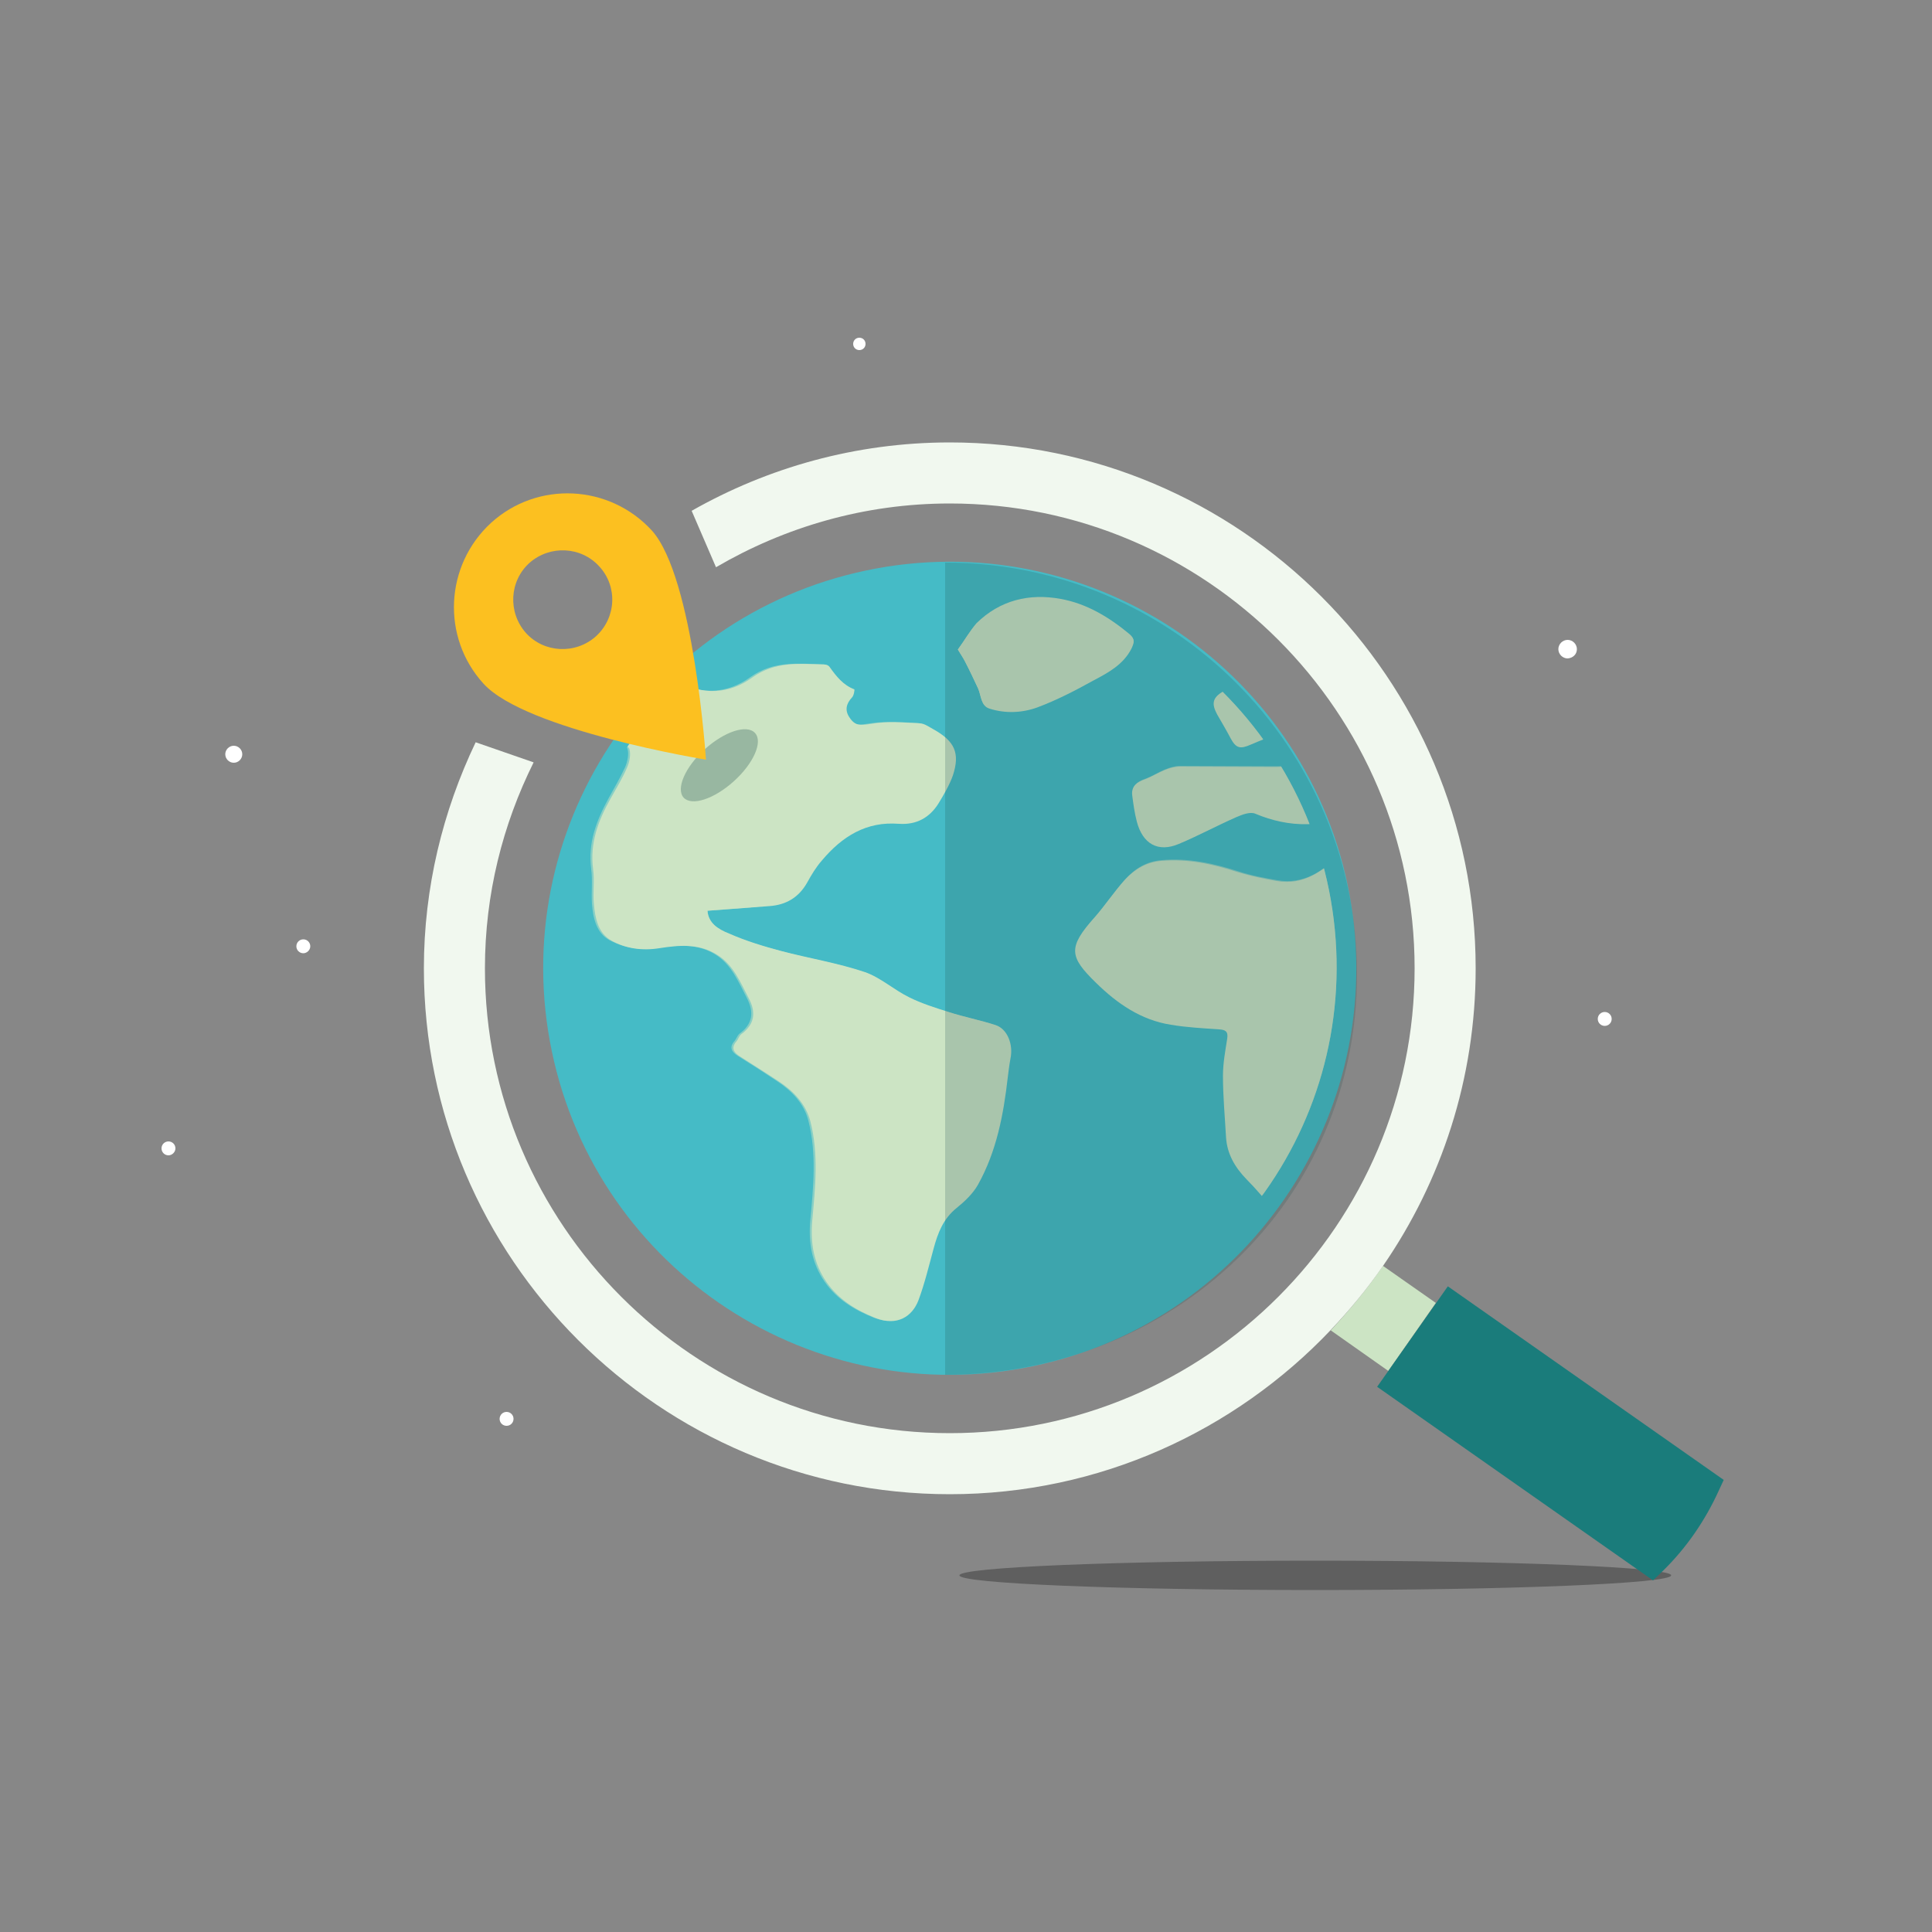
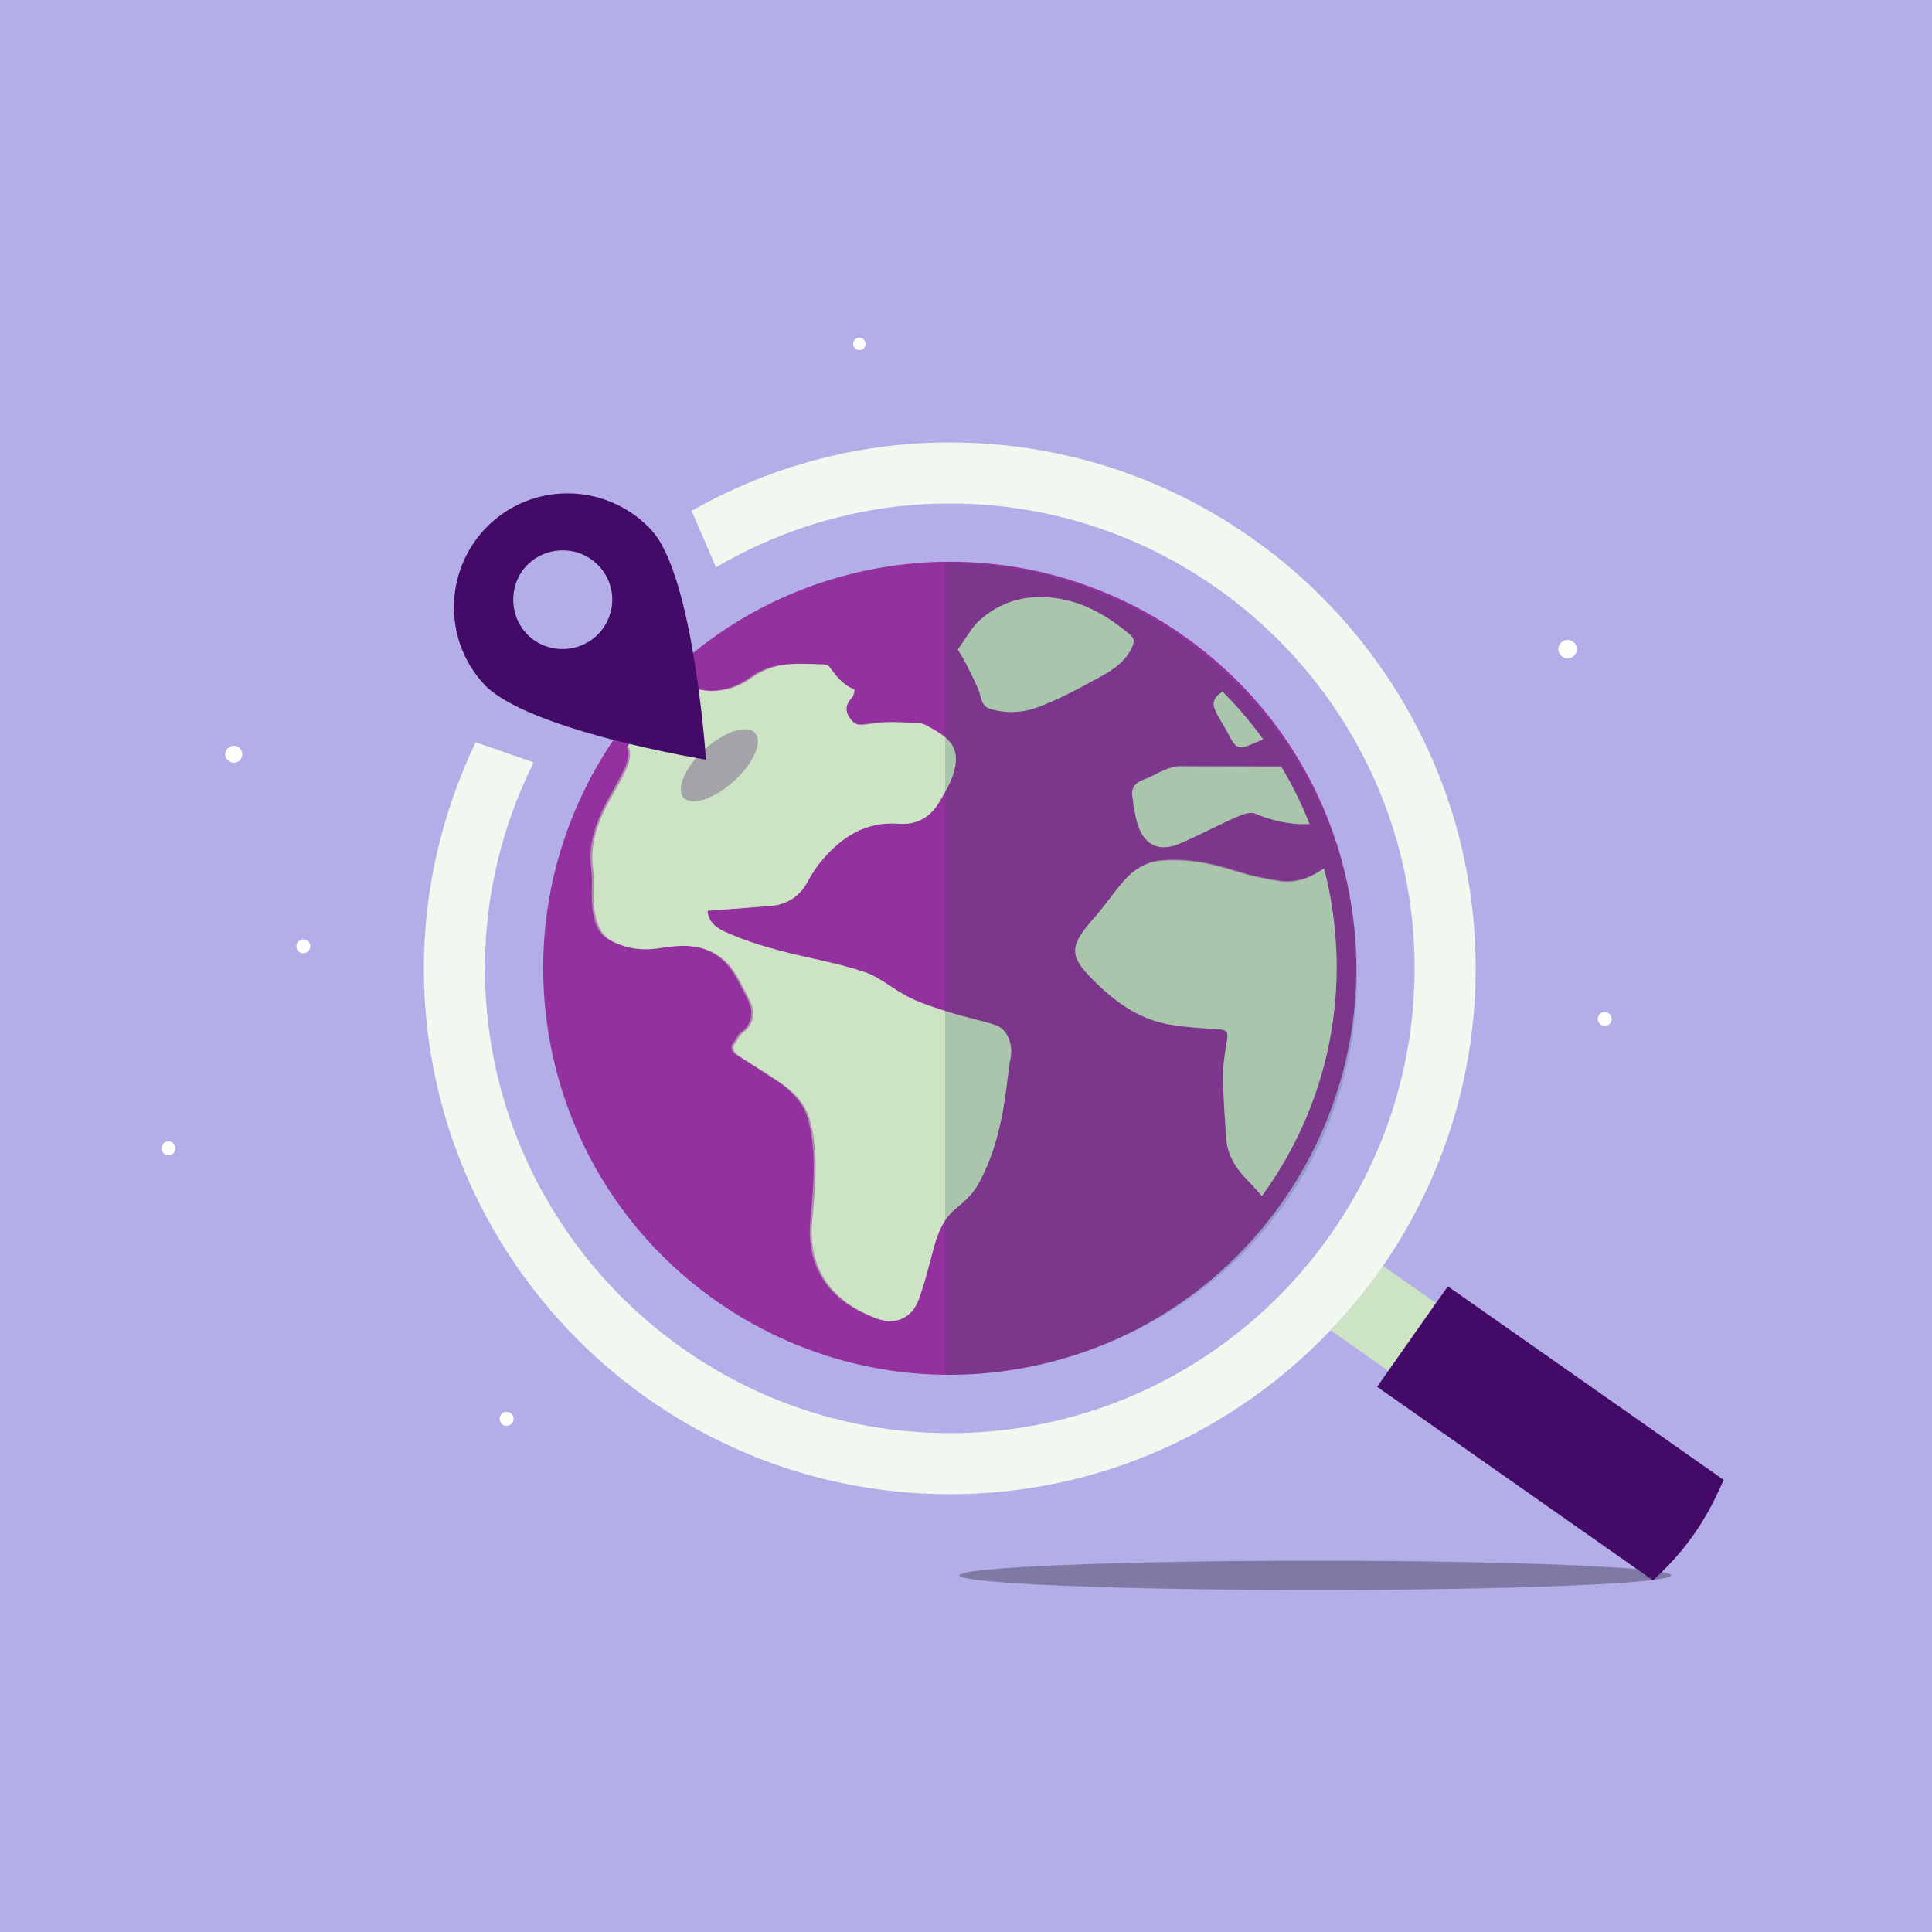
<svg xmlns="http://www.w3.org/2000/svg" xmlns:xlink="http://www.w3.org/1999/xlink" version="1.1" id="Layer_1" x="0px" y="0px" viewBox="0 0 500 500" style="enable-background:new 0 0 500 500;">
-   <style type="text/css"> .st0{fill:#878787;} .st1{opacity:0.3;} .st2{fill:#45BBC6;} .st3{clip-path:url(#SVGID_2_);} .st4{fill:#CCE4C4;} .st5{opacity:0.5;} .st6{fill:#F1F8EF;} .st7{fill:#1E4C4C;} .st8{fill:#FCC020;} .st9{fill:#1A7C7B;} .st10{opacity:0.2;fill:#1E4C4C;} .st11{fill:#FFFFFF;} </style>
+   <style type="text/css"> .st0{fill:#b4aee8;} .st1{opacity:0.3;} .st2{fill:#93329e;} .st3{clip-path:url(#SVGID_2_);} .st4{fill:#CCE4C4;} .st5{opacity:0.5;} .st6{fill:#F1F8EF;} .st7{fill:#440a67;} .st8{fill:#440a67;} .st9{fill:#440a67;} .st10{opacity:0.2;fill:#1E4C4C;} .st11{fill:#FFFFFF;} </style>
  <rect class="st0" width="500" height="500" />
  <g>
    <g class="st1">
      <path d="M248.3,407.7c0,2.1,41.2,3.8,92.1,3.8c50.8,0,92.1-1.7,92.1-3.8c0-2.1-41.2-3.8-92.1-3.8 C289.5,403.9,248.3,405.6,248.3,407.7z" />
    </g>
    <g>
      <g>
        <ellipse transform="matrix(0.9788 -0.2048 0.2048 0.9788 -46.1169 55.6414)" class="st2" cx="245.8" cy="250.6" rx="105.2" ry="105.2" />
      </g>
      <g>
        <defs>
          <ellipse id="SVGID_1_" transform="matrix(0.9926 -0.1217 0.1217 0.9926 -28.6265 31.7133)" cx="245.3" cy="250.2" rx="100.6" ry="100.6" />
        </defs>
        <clipPath id="SVGID_2_">
          <use xlink:href="#SVGID_1_" style="overflow:visible;" />
        </clipPath>
        <g class="st3">
          <g>
            <path class="st4" d="M449.6,212.7c1.2,0.7,2.7,1.2,3.6,2.1c2.6,2.6,5,5.3,7.4,8.1c1.1,1.2,2,1.4,3,0.1c1.5-2.1,2.9-4.4,4.6-6.4 c3.2-3.7,3.1-8.9-0.9-11.8c-3.6-2.6-7.3-5-10.9-7.4c-1.3-0.8-2.1-1.6,0-2.4c0.6-0.2,1.2-0.7,1.9-0.8c4.8-0.4,9.6-0.9,14.4-1.1 c3.3-0.2,6.3-1,8.1-3.7c2.4-3.4,4.3-7.1,6.2-10.8c0.9-1.9-0.4-4.7-2.4-5.4c-1.8-0.6-3.7-1.2-5.6-1.2 c-5.5-0.2-10.9-0.1-16.4-0.2c-2.6-0.1-5.2-0.6-7.9-0.6c-4.6,0-9.3,0.5-13.9,0.5c-5.5,0-11-0.1-16.5-0.6 c-4-0.4-7.8-1.7-11.8-2.2c-6.2-0.9-12.5-0.7-18.4-3.2c-1.4-0.6-3.2-1.1-4.5-0.6c-4,1.6-8.1,3.3-11.8,5.6 c-6.4,4-13.1,6.6-20.8,5.8c-3.6-0.4-7.1-0.7-10.7-1.2c-3.8-0.6-7.5-1.6-11.3-2.1c-7.1-0.9-13,2.5-18.8,6 c-2.5,1.5-2.6,3.1-1.2,5.7c1.2,2.1,2.4,4.1,3.5,6.2c1.4,2.6,2.5,2.8,5.2,1.6c3-1.3,6-2.4,9.1-3.5c2-0.7,3.1,0.7,3.5,2.4 c0.8,4.1-1.7,6.9-5.9,6.9c-8.4,0-16.8-0.1-25.1-0.1c-1.3,0-2.7,0.4-3.9,0.9c-1.7,0.7-3.3,1.7-5.1,2.4c-2,0.7-3.5,1.7-3.3,4 c0.3,2.3,0.6,4.6,1.2,6.9c1.5,5.8,5.5,8.1,10.9,5.8c5-2.1,9.8-4.7,14.8-6.9c1.6-0.7,3.7-1.5,5-0.9c4.3,1.8,8.8,2.8,13.4,2.7 c2.6,0,5.3-0.1,7.9,0c3.4,0.2,4.7,2.8,2.8,5.6c-0.6,0.8-1.3,1.5-2.1,2.2c-4.6,4.4-9.6,8.1-16.5,6.9c-3.4-0.6-6.8-1.3-10.1-2.3 c-6.4-2.1-13-3.5-19.8-2.9c-3.8,0.3-6.9,2.2-9.4,4.9c-2.8,3.1-5.1,6.6-7.8,9.7c-7,7.8-6.6,10.2,0.4,17 c5.4,5.3,11.6,9.6,19.3,10.8c4.1,0.7,8.3,0.9,12.5,1.2c1.6,0.1,2.4,0.5,2.1,2.4c-0.5,3.2-1.1,6.4-1.1,9.6 c0,5.3,0.5,10.6,0.8,16c0.3,4.3,2.3,7.7,5.3,10.8c2.5,2.5,4.8,5.3,7.1,8c1.1,1.3,2,2.7,3.1,4c1.1,1.3,2.6,1.5,3.8,0.3 c2.5-2.6,5.6-4.9,7.1-8c4-8.3,7.6-16.8,10.7-25.4c2.6-7.2,6.3-13,13.1-16.9c3.4-1.9,6.5-4.6,9.4-7.2c2.4-2.1,2-3.2-0.8-4.5 c-1-0.4-2.2-0.7-3.1-1.2c-8.7-4.9-15.9-11.5-22.2-19.1c-1-1.2-1.3-2.9-1.9-4.4c3.3-1.1,4.5,0.9,5.3,2.6 c3.9,7.4,10.2,11.4,17.9,13.7c2.3,0.7,4.6,0.3,6.3-1.8c2.9-3.6,2.8-5-0.1-8.5c-2.8-3.4-5.2-7.1-7.8-10.6c0,0,0.1-0.2,0.2-0.6 c2.5,0.9,5.1,1.7,7.6,2.7c4.4,1.9,9.2,3.5,12.3,7.4c3.3,4.2,6.6,8.4,9.8,12.7c1.3,1.8,2.3,3.9,3.8,5.4c0.8,0.8,2.6,1.2,3.8,0.9 c1-0.3,2.3-1.6,2.5-2.7c0.7-2.6,0.9-5.3,1.2-8c0.8-7.5,5.5-9.8,11.8-5.8c2.3,1.5,4.2,3.4,6.3,5.2c3.4,2.9,6.5,6.2,10.3,8.5 c5.3,3.2,6.3,2.7,9.7-1.3c2.7-3.2,2.8-5.2,0.6-8.5c-0.8-1.1-1.5-2.2-2.3-3.3c-2.4-3.7-3.2-7.7-2.3-11.9 C447,222.3,448.2,218,449.6,212.7z" />
          </g>
          <g>
            <path class="st4" d="M183.1,235.7c5.5-0.4,10.7-0.8,16-1.2c4.3-0.3,7.6-2.2,9.8-6.1c1.1-2,2.3-4,3.8-5.7 c5.2-6.2,11.5-10.2,20-9.5c4.5,0.3,7.9-1.6,10.2-5.3c1.4-2.3,2.8-4.7,3.7-7.2c1.9-5.8,0.5-8.9-5.1-12c-1.1-0.6-2.3-1.5-3.5-1.5 c-4.1-0.2-8.3-0.6-12.3,0.1c-2.8,0.4-4.3,0.8-5.9-1.7c-1.2-1.8-0.8-3.5,0.7-5.1c0.5-0.5,0.7-2,0.6-2.1 c-2.9-1.1-4.7-3.4-6.4-5.8c-0.2-0.3-0.7-0.6-1.1-0.6c-6.5-0.2-12.9-1-19,3.4c-5.8,4.2-12.7,4.6-19.3,0.9c-4.3-2.4-8-5.7-13-6.9 c-5.2-1.2-9.8-1.1-14.3,2.2c-4.2,3.1-8.5,6.2-13.2,8.5c-3.4,1.7-3.2,5.8-0.7,7.5c4.8,3.4,10,5.9,16,5.4 c3.2-0.2,6.4-0.8,9.7-0.9c1.1,0,2.9,1,3.1,1.8c0.4,1.4,0,3.3-0.6,4.7c-1.2,2.8-2.8,5.4-4.3,8.1c-3.2,5.7-5.4,11.5-4.5,18.3 c0.4,2.9-0.1,6,0.2,9c0.3,3.6,1.1,7.5,4.5,9.4c3.7,2.1,8,2.7,12.4,2c5.1-0.8,10.3-1.3,15,1.7c4.2,2.6,6,7.1,8.2,11.3 c1.9,3.6,1.5,6.7-1.9,9.2c-0.6,0.4-0.8,1.3-1.3,1.9c-1.5,1.7-0.7,2.9,0.9,3.9c3.4,2.2,6.8,4.3,10.1,6.5 c3.8,2.5,6.9,5.8,8.1,10.2c2.2,8.5,1.3,17.2,0.5,25.9c-0.5,5.7,0.4,11,3.7,15.8c3.2,4.6,7.7,7.3,12.7,9.3 c5.6,2.2,9.5-0.4,11.1-4.6c1.6-4.3,2.7-8.9,3.9-13.3c1.1-4.1,2.5-7.8,6-10.6c2.1-1.7,4.2-3.7,5.5-6c4.8-8.6,6.6-18.1,7.7-27.7 c0.2-1.6,0.4-3.3,0.7-4.9c0.8-3.7-0.8-7.7-3.8-8.7c-4-1.3-8.2-2.1-12.2-3.4c-3.5-1.1-7-2.2-10.2-3.8c-3.9-1.9-7.4-5.1-11.4-6.5 c-7.1-2.4-14.6-3.6-21.8-5.5c-4.5-1.2-9.1-2.6-13.4-4.5C185.9,240.5,183.3,238.9,183.1,235.7z" />
          </g>
          <g>
            <path class="st4" d="M247.9,168.1c0.8,1.4,1.4,2.2,1.8,3c1.2,2.3,2.3,4.7,3.4,7c0.8,1.8,0.7,4.4,2.9,5.1 c4.1,1.3,8.4,1.2,12.3-0.3c5-1.9,9.8-4.4,14.6-7c3.8-2,7.6-4.1,9.8-8.2c0.7-1.3,1.1-2.3-0.4-3.6c-5.3-4.4-11.1-7.9-17.8-9.1 c-8.1-1.5-15.7,0.3-21.8,6.3C250.9,163.4,249.6,165.8,247.9,168.1z" />
          </g>
          <g class="st5">
            <path class="st4" d="M449.6,212.7c-1.4,5.3-2.6,9.6-3.6,14c-0.9,4.2-0.1,8.3,2.3,11.9c0.7,1.1,1.5,2.2,2.3,3.3 c2.3,3.4,2.2,5.3-0.6,8.5c-3.4,4-4.5,4.5-9.7,1.3c-3.8-2.3-6.9-5.6-10.3-8.5c-2.1-1.7-4-3.7-6.3-5.2 c-6.3-4.1-11.1-1.7-11.8,5.8c-0.3,2.7-0.5,5.4-1.2,8c-0.3,1.1-1.5,2.4-2.5,2.7c-1.1,0.3-3-0.1-3.8-0.9 c-1.5-1.5-2.5-3.6-3.8-5.4c-3.2-4.3-6.4-8.5-9.8-12.7c-3.2-4-7.9-5.5-12.3-7.4c-2.5-1.1-5-1.8-7.6-2.7 c-0.2,0.5-0.2,0.6-0.2,0.6c2.6,3.6,5,7.2,7.8,10.6c2.9,3.4,3,4.9,0.1,8.5c-1.7,2.1-4,2.5-6.3,1.8c-7.7-2.3-14-6.3-17.9-13.7 c-0.9-1.6-2-3.6-5.3-2.6c0.6,1.5,0.9,3.3,1.9,4.4c6.3,7.7,13.5,14.2,22.2,19.1c1,0.5,2.1,0.8,3.1,1.2c2.8,1.2,3.2,2.3,0.8,4.5 c-2.9,2.6-6,5.3-9.4,7.2c-6.8,3.9-10.5,9.7-13.1,16.9c-3.1,8.6-6.7,17.1-10.7,25.4c-1.5,3.1-4.6,5.4-7.1,8 c-1.2,1.2-2.7,1-3.8-0.3c-1.1-1.3-2-2.7-3.1-4c-2.3-2.7-4.6-5.4-7.1-8c-3-3-5.1-6.5-5.3-10.8c-0.3-5.3-0.8-10.6-0.8-16 c0-3.2,0.6-6.4,1.1-9.6c0.3-1.9-0.4-2.3-2.1-2.4c-4.2-0.3-8.4-0.5-12.5-1.2c-7.7-1.3-13.8-5.5-19.3-10.8c-7-6.9-7.3-9.2-0.4-17 c2.8-3.1,5.1-6.6,7.8-9.7c2.5-2.8,5.5-4.6,9.4-4.9c6.8-0.6,13.3,0.8,19.8,2.9c3.3,1.1,6.7,1.7,10.1,2.3 c6.9,1.2,11.9-2.5,16.5-6.9c0.7-0.7,1.5-1.4,2.1-2.2c1.9-2.8,0.6-5.4-2.8-5.6c-2.6-0.2-5.3-0.1-7.9,0 c-4.7,0.1-9.1-0.9-13.4-2.7c-1.3-0.6-3.5,0.2-5,0.9c-5,2.2-9.8,4.8-14.8,6.9c-5.4,2.2-9.4,0-10.9-5.8c-0.6-2.2-1-4.6-1.2-6.9 c-0.3-2.3,1.3-3.3,3.3-4c1.7-0.6,3.3-1.7,5.1-2.4c1.2-0.5,2.6-0.9,3.9-0.9c8.4,0,16.8,0.1,25.1,0.1c4.3,0,6.7-2.9,5.9-6.9 c-0.3-1.6-1.5-3-3.5-2.4c-3.1,1-6.1,2.1-9.1,3.5c-2.7,1.2-3.8,1-5.2-1.6c-1.2-2.1-2.3-4.2-3.5-6.2c-1.4-2.5-1.3-4.2,1.2-5.7 c5.8-3.4,11.6-6.9,18.8-6c3.8,0.5,7.5,1.5,11.3,2.1c3.5,0.5,7.1,0.8,10.7,1.2c7.7,0.8,14.4-1.8,20.8-5.8 c3.7-2.3,7.7-4,11.8-5.6c1.2-0.5,3.1,0.1,4.5,0.6c5.9,2.5,12.3,2.3,18.4,3.2c3.9,0.5,7.8,1.8,11.8,2.2c5.5,0.5,11,0.6,16.5,0.6 c4.6,0,9.3-0.4,13.9-0.5c2.6,0,5.2,0.6,7.9,0.6c5.5,0.1,10.9,0,16.4,0.2c1.9,0.1,3.8,0.6,5.6,1.2c2,0.7,3.3,3.5,2.4,5.4 c-1.8,3.7-3.8,7.4-6.2,10.8c-1.8,2.7-4.9,3.5-8.1,3.7c-4.8,0.2-9.6,0.7-14.4,1.1c-0.6,0.1-1.2,0.5-1.9,0.8 c-2.1,0.8-1.3,1.6,0,2.4c3.7,2.5,7.4,4.8,10.9,7.4c3.9,2.9,4.1,8.1,0.9,11.8c-1.7,2-3,4.3-4.6,6.4c-1,1.3-1.9,1.2-3-0.1 c-2.4-2.8-4.8-5.5-7.4-8.1C452.3,213.9,450.8,213.4,449.6,212.7z" />
          </g>
          <g class="st5">
            <path class="st4" d="M183.1,235.7c0.2,3.2,2.8,4.8,5.1,5.8c4.3,1.9,8.8,3.3,13.4,4.5c7.3,2,14.7,3.2,21.8,5.5 c4.1,1.3,7.5,4.5,11.4,6.5c3.3,1.6,6.8,2.8,10.2,3.8c4,1.3,8.2,2.1,12.2,3.4c3.1,1,4.6,5,3.8,8.7c-0.3,1.6-0.5,3.3-0.7,4.9 c-1,9.7-2.8,19.2-7.7,27.7c-1.3,2.3-3.4,4.3-5.5,6c-3.5,2.8-4.9,6.5-6,10.6c-1.2,4.5-2.3,9-3.9,13.3c-1.6,4.2-5.5,6.8-11.1,4.6 c-5-2-9.5-4.7-12.7-9.3c-3.3-4.8-4.2-10.1-3.7-15.8c0.8-8.7,1.7-17.4-0.5-25.9c-1.1-4.4-4.3-7.7-8.1-10.2 c-3.3-2.2-6.7-4.4-10.1-6.5c-1.6-1-2.4-2.2-0.9-3.9c0.5-0.6,0.7-1.4,1.3-1.9c3.4-2.5,3.8-5.5,1.9-9.2c-2.2-4.2-4-8.7-8.2-11.3 c-4.7-2.9-9.9-2.4-15-1.7c-4.4,0.7-8.6,0-12.4-2c-3.4-1.9-4.2-5.7-4.5-9.4c-0.2-3,0.2-6-0.2-9c-0.9-6.8,1.4-12.6,4.5-18.3 c1.5-2.7,3-5.3,4.3-8.1c0.6-1.4,1-3.3,0.6-4.7c-0.2-0.8-2-1.8-3.1-1.8c-3.2,0-6.4,0.6-9.7,0.9c-6.1,0.4-11.2-2.1-16-5.4 c-2.5-1.7-2.7-5.8,0.7-7.5c4.7-2.3,9-5.4,13.2-8.5c4.5-3.4,9.1-3.4,14.3-2.2c5,1.2,8.8,4.4,13,6.9c6.6,3.8,13.5,3.3,19.3-0.9 c6.1-4.4,12.4-3.5,19-3.4c0.4,0,0.9,0.3,1.1,0.6c1.7,2.4,3.5,4.7,6.4,5.8c0.1,0-0.2,1.6-0.6,2.1c-1.5,1.6-1.9,3.3-0.7,5.1 c1.6,2.5,3.1,2.1,5.9,1.7c4-0.6,8.2-0.3,12.3-0.1c1.2,0.1,2.4,0.9,3.5,1.5c5.6,3.1,7,6.1,5.1,12c-0.8,2.5-2.2,5-3.7,7.2 c-2.3,3.7-5.7,5.6-10.2,5.3c-8.5-0.6-14.9,3.3-20,9.5c-1.4,1.7-2.6,3.7-3.8,5.7c-2.2,3.8-5.5,5.7-9.8,6.1 C193.9,234.9,188.6,235.3,183.1,235.7z" />
          </g>
          <g>
            <path class="st4" d="M247.9,168.1c1.7-2.3,3-4.7,4.9-6.6c6.1-6,13.7-7.8,21.8-6.3c6.7,1.2,12.5,4.7,17.8,9.1 c1.5,1.2,1,2.3,0.4,3.6c-2.1,4.1-6,6.2-9.8,8.2c-4.7,2.6-9.5,5.1-14.6,7c-3.9,1.4-8.2,1.6-12.3,0.3c-2.3-0.7-2.1-3.3-2.9-5.1 c-1.1-2.4-2.2-4.7-3.4-7C249.3,170.3,248.8,169.5,247.9,168.1z" />
          </g>
        </g>
      </g>
    </g>
    <g>
      <path class="st4" d="M344.4,344.3l14.9,10.5l12.3-17.6l-13.7-9.6C353.9,333.5,349.3,339,344.4,344.3z" />
      <path class="st6" d="M381.9,250.6c0-75.1-61.1-136.1-136.1-136.1c-24.3,0-47.1,6.5-66.8,17.7l6.3,14.6 c17.8-10.4,38.4-16.5,60.5-16.5c66.3,0,120.3,54,120.3,120.3c0,66.3-54,120.3-120.3,120.3c-66.3,0-120.3-54-120.3-120.3 c0-19.2,4.6-37.2,12.6-53.3l-15-5.2c-8.5,17.8-13.4,37.6-13.4,58.5c0,75.1,61.1,136.1,136.1,136.1c38.8,0,73.8-16.4,98.6-42.5 c4.9-5.2,9.5-10.7,13.6-16.7C373,305.7,381.9,279.2,381.9,250.6z" />
    </g>
    <g>
      <g class="st1">
        <path class="st7" d="M195.4,189.7c-2.1-2.3-7.9-0.4-13,4.2c-5.1,4.6-7.5,10.2-5.5,12.5c2.1,2.3,7.9,0.4,13-4.2 C195,197.6,197.5,192,195.4,189.7z" />
      </g>
      <g>
        <g>
          <path class="st8" d="M182.7,196.6c0,0-46.7-7.6-57.6-19.7c-10.9-12-10-30.6,2-41.6c12-10.9,30.6-10,41.6,2 C179.6,149.4,182.7,196.6,182.7,196.6z M155.1,146.6c-4.7-5.2-12.8-5.6-18.1-0.9c-5.2,4.7-5.6,12.8-0.9,18.1 c4.7,5.2,12.8,5.6,18.1,0.9C159.5,159.9,159.9,151.8,155.1,146.6z" />
        </g>
      </g>
    </g>
    <path class="st9" d="M356.4,358.9l71.4,50.1l2.7-2.6c6-5.9,10.8-12.9,14.3-20.6l1.3-2.8l-71.4-50.1L356.4,358.9z" />
    <path class="st10" d="M351.2,252.2c0-58.9-47.7-106.6-106.6-106.6c0,99,0,110.6,0,210.2C303.5,355.7,351.2,311,351.2,252.2z" />
    <path class="st11" d="M408.1,168c0-1.3-1.1-2.4-2.4-2.4c-1.3,0-2.4,1.1-2.4,2.4c0,1.3,1.1,2.4,2.4,2.4 C407.1,170.3,408.1,169.3,408.1,168z" />
    <path class="st11" d="M224,89c0-0.9-0.7-1.6-1.6-1.6c-0.9,0-1.6,0.7-1.6,1.6c0,0.9,0.7,1.6,1.6,1.6C223.3,90.6,224,89.9,224,89z" />
    <path class="st11" d="M62.7,195.2c0-1.2-1-2.2-2.2-2.2c-1.2,0-2.2,1-2.2,2.2s1,2.2,2.2,2.2C61.7,197.4,62.7,196.4,62.7,195.2z" />
    <path class="st11" d="M80.3,244.9c0-1-0.8-1.8-1.8-1.8c-1,0-1.8,0.8-1.8,1.8c0,1,0.8,1.8,1.8,1.8C79.4,246.7,80.3,245.9,80.3,244.9 z" />
    <path class="st11" d="M132.9,367.2c0-1-0.8-1.8-1.8-1.8c-1,0-1.8,0.8-1.8,1.8c0,1,0.8,1.8,1.8,1.8 C132.1,369,132.9,368.2,132.9,367.2z" />
    <path class="st11" d="M45.4,297.2c0-1-0.8-1.8-1.8-1.8c-1,0-1.8,0.8-1.8,1.8c0,1,0.8,1.8,1.8,1.8C44.5,299,45.4,298.2,45.4,297.2z" />
    <path class="st11" d="M417.1,263.7c0-1-0.8-1.8-1.8-1.8c-1,0-1.8,0.8-1.8,1.8c0,1,0.8,1.8,1.8,1.8 C416.3,265.5,417.1,264.7,417.1,263.7z" />
  </g>
</svg>
